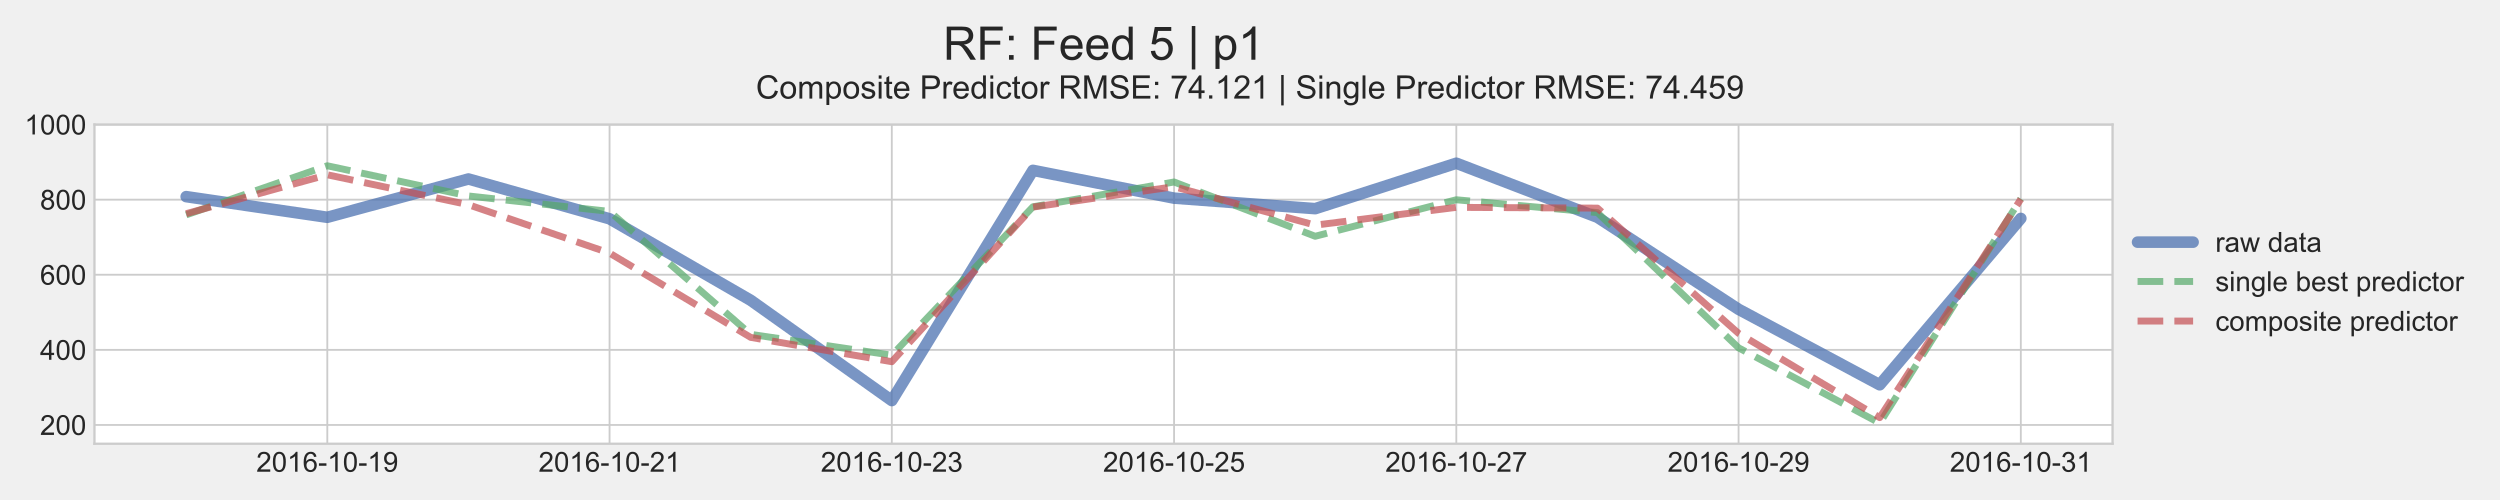
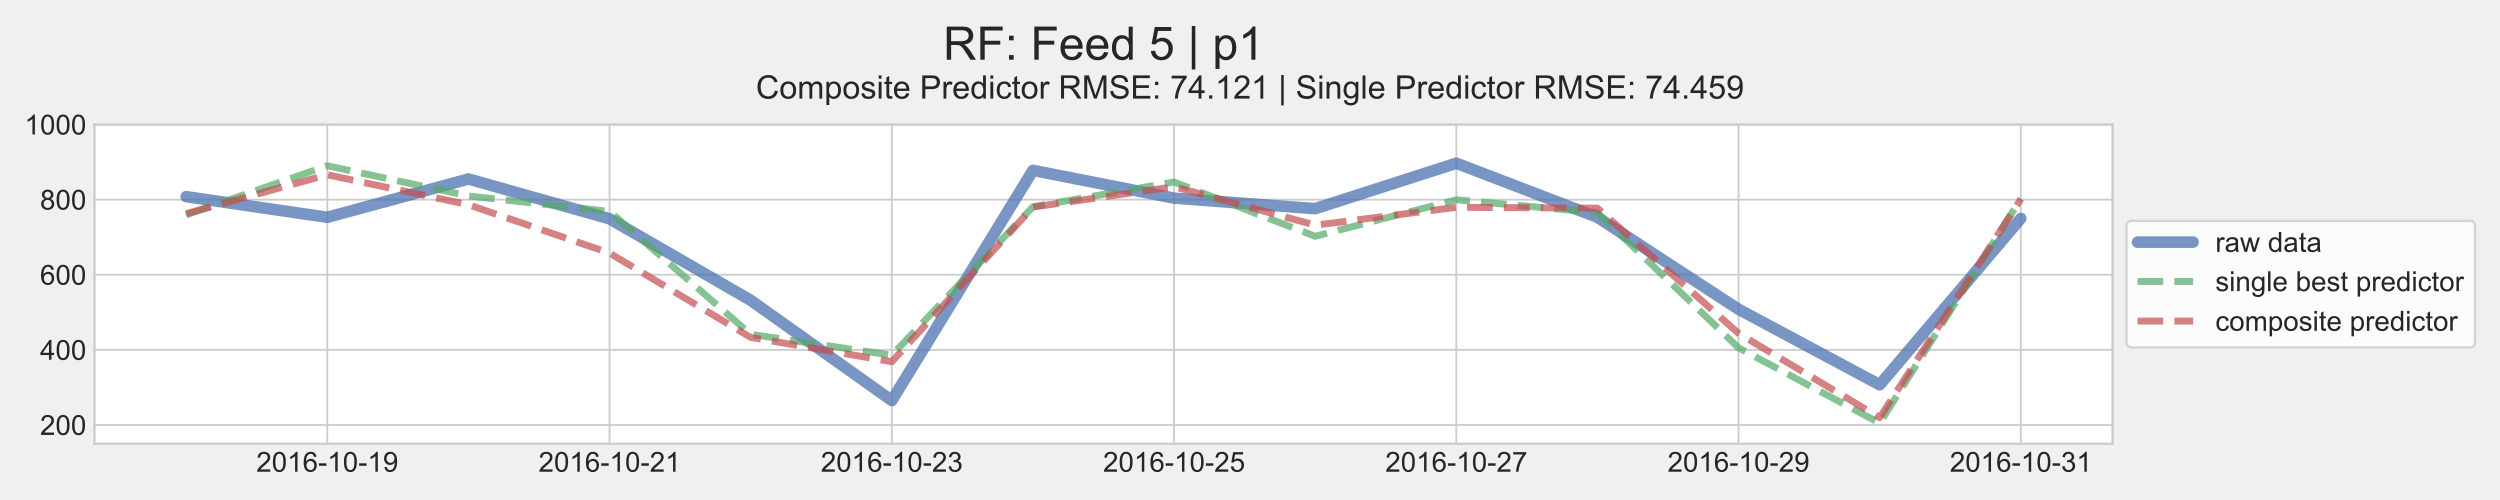
<svg xmlns="http://www.w3.org/2000/svg" xmlns:xlink="http://www.w3.org/1999/xlink" height="216pt" version="1.1" viewBox="0 0 1080 216" width="1080pt">
  <defs>
    <style type="text/css">
*{stroke-linecap:butt;stroke-linejoin:round;}
  </style>
  </defs>
  <g id="figure_1">
    <g id="patch_1">
      <path d="M 0 216  L 1080 216  L 1080 0  L 0 0  z " style="fill:none;" />
    </g>
    <g id="axes_1">
      <g id="patch_2">
        <path d="M 40.8 191.7  L 912.625 191.7  L 912.625 53.8  L 40.8 53.8  z " style="fill:#ffffff;" />
      </g>
      <g id="matplotlib.axis_1">
        <g id="xtick_1">
          <g id="line2d_1">
-             <path clip-path="url(#p51989cb2e1)" d="M 141.395 191.7  L 141.395 53.8  " style="fill:none;stroke:#cccccc;stroke-linecap:round;stroke-width:0.8;" />
+             <path clip-path="url(#pa5f8ae7b56)" d="M 141.395 191.7  L 141.395 53.8  " style="fill:none;stroke:#cccccc;stroke-linecap:round;stroke-width:0.8;" />
          </g>
          <g id="line2d_2" />
          <g id="text_1">
            <defs>
              <path d="M 50.344 8.453  L 50.344 0  L 3.031 0  Q 2.938 3.172 4.047 6.109  Q 5.859 10.938 9.828 15.625  Q 13.812 20.312 21.344 26.469  Q 33.016 36.031 37.109 41.625  Q 41.219 47.219 41.219 52.203  Q 41.219 57.422 37.469 61  Q 33.734 64.594 27.734 64.594  Q 21.391 64.594 17.578 60.781  Q 13.766 56.984 13.719 50.25  L 4.688 51.172  Q 5.609 61.281 11.656 66.578  Q 17.719 71.875 27.938 71.875  Q 38.234 71.875 44.234 66.156  Q 50.25 60.453 50.25 52  Q 50.25 47.703 48.484 43.547  Q 46.734 39.406 42.656 34.812  Q 38.578 30.219 29.109 22.219  Q 21.188 15.578 18.938 13.203  Q 16.703 10.844 15.234 8.453  z " id="ArialMT-32" />
              <path d="M 4.156 35.297  Q 4.156 48 6.766 55.734  Q 9.375 63.484 14.516 67.672  Q 19.672 71.875 27.484 71.875  Q 33.25 71.875 37.594 69.547  Q 41.938 67.234 44.766 62.859  Q 47.609 58.5 49.219 52.219  Q 50.828 45.953 50.828 35.297  Q 50.828 22.703 48.234 14.969  Q 45.656 7.234 40.5 3  Q 35.359 -1.219 27.484 -1.219  Q 17.141 -1.219 11.234 6.203  Q 4.156 15.141 4.156 35.297  z M 13.188 35.297  Q 13.188 17.672 17.312 11.828  Q 21.438 6 27.484 6  Q 33.547 6 37.672 11.859  Q 41.797 17.719 41.797 35.297  Q 41.797 52.984 37.672 58.781  Q 33.547 64.594 27.391 64.594  Q 21.344 64.594 17.719 59.469  Q 13.188 52.938 13.188 35.297  z " id="ArialMT-30" />
              <path d="M 37.25 0  L 28.469 0  L 28.469 56  Q 25.297 52.984 20.141 49.953  Q 14.984 46.922 10.891 45.406  L 10.891 53.906  Q 18.266 57.375 23.781 62.297  Q 29.297 67.234 31.594 71.875  L 37.25 71.875  z " id="ArialMT-31" />
              <path d="M 49.75 54.047  L 41.016 53.375  Q 39.844 58.547 37.703 60.891  Q 34.125 64.656 28.906 64.656  Q 24.703 64.656 21.531 62.312  Q 17.391 59.281 14.984 53.469  Q 12.594 47.656 12.5 36.922  Q 15.672 41.75 20.266 44.094  Q 24.859 46.438 29.891 46.438  Q 38.672 46.438 44.844 39.969  Q 51.031 33.5 51.031 23.25  Q 51.031 16.5 48.125 10.719  Q 45.219 4.938 40.141 1.859  Q 35.062 -1.219 28.609 -1.219  Q 17.625 -1.219 10.688 6.859  Q 3.766 14.938 3.766 33.5  Q 3.766 54.25 11.422 63.672  Q 18.109 71.875 29.438 71.875  Q 37.891 71.875 43.281 67.141  Q 48.688 62.406 49.75 54.047  z M 13.875 23.188  Q 13.875 18.656 15.797 14.5  Q 17.719 10.359 21.188 8.172  Q 24.656 6 28.469 6  Q 34.031 6 38.031 10.484  Q 42.047 14.984 42.047 22.703  Q 42.047 30.125 38.078 34.391  Q 34.125 38.672 28.125 38.672  Q 22.172 38.672 18.016 34.391  Q 13.875 30.125 13.875 23.188  z " id="ArialMT-36" />
              <path d="M 3.172 21.484  L 3.172 30.328  L 30.172 30.328  L 30.172 21.484  z " id="ArialMT-2d" />
              <path d="M 5.469 16.547  L 13.922 17.328  Q 14.984 11.375 18.016 8.688  Q 21.047 6 25.781 6  Q 29.828 6 32.875 7.859  Q 35.938 9.719 37.891 12.812  Q 39.844 15.922 41.156 21.188  Q 42.484 26.469 42.484 31.938  Q 42.484 32.516 42.438 33.688  Q 39.797 29.5 35.234 26.875  Q 30.672 24.266 25.344 24.266  Q 16.453 24.266 10.297 30.703  Q 4.156 37.156 4.156 47.703  Q 4.156 58.594 10.578 65.234  Q 17 71.875 26.656 71.875  Q 33.641 71.875 39.422 68.109  Q 45.219 64.359 48.219 57.391  Q 51.219 50.438 51.219 37.25  Q 51.219 23.531 48.234 15.406  Q 45.266 7.281 39.375 3.031  Q 33.5 -1.219 25.594 -1.219  Q 17.188 -1.219 11.859 3.438  Q 6.547 8.109 5.469 16.547  z M 41.453 48.141  Q 41.453 55.719 37.422 60.156  Q 33.406 64.594 27.734 64.594  Q 21.875 64.594 17.531 59.812  Q 13.188 55.031 13.188 47.406  Q 13.188 40.578 17.312 36.297  Q 21.438 32.031 27.484 32.031  Q 33.594 32.031 37.516 36.297  Q 41.453 40.578 41.453 48.141  z " id="ArialMT-39" />
            </defs>
            <g style="fill:#262626;" transform="translate(110.7071 203.7894)scale(0.12 -0.12)">
              <use xlink:href="#ArialMT-32" />
              <use x="55.615" xlink:href="#ArialMT-30" />
              <use x="111.23" xlink:href="#ArialMT-31" />
              <use x="166.846" xlink:href="#ArialMT-36" />
              <use x="222.461" xlink:href="#ArialMT-2d" />
              <use x="255.762" xlink:href="#ArialMT-31" />
              <use x="311.377" xlink:href="#ArialMT-30" />
              <use x="366.992" xlink:href="#ArialMT-2d" />
              <use x="400.293" xlink:href="#ArialMT-31" />
              <use x="455.908" xlink:href="#ArialMT-39" />
            </g>
          </g>
        </g>
        <g id="xtick_2">
          <g id="line2d_3">
-             <path clip-path="url(#p51989cb2e1)" d="M 263.329 191.7  L 263.329 53.8  " style="fill:none;stroke:#cccccc;stroke-linecap:round;stroke-width:0.8;" />
+             <path clip-path="url(#pa5f8ae7b56)" d="M 263.329 191.7  L 263.329 53.8  " style="fill:none;stroke:#cccccc;stroke-linecap:round;stroke-width:0.8;" />
          </g>
          <g id="line2d_4" />
          <g id="text_2">
            <g style="fill:#262626;" transform="translate(232.6406 203.7894)scale(0.12 -0.12)">
              <use xlink:href="#ArialMT-32" />
              <use x="55.615" xlink:href="#ArialMT-30" />
              <use x="111.23" xlink:href="#ArialMT-31" />
              <use x="166.846" xlink:href="#ArialMT-36" />
              <use x="222.461" xlink:href="#ArialMT-2d" />
              <use x="255.762" xlink:href="#ArialMT-31" />
              <use x="311.377" xlink:href="#ArialMT-30" />
              <use x="366.992" xlink:href="#ArialMT-2d" />
              <use x="400.293" xlink:href="#ArialMT-32" />
              <use x="455.908" xlink:href="#ArialMT-31" />
            </g>
          </g>
        </g>
        <g id="xtick_3">
          <g id="line2d_5">
-             <path clip-path="url(#p51989cb2e1)" d="M 385.262 191.7  L 385.262 53.8  " style="fill:none;stroke:#cccccc;stroke-linecap:round;stroke-width:0.8;" />
+             <path clip-path="url(#pa5f8ae7b56)" d="M 385.262 191.7  L 385.262 53.8  " style="fill:none;stroke:#cccccc;stroke-linecap:round;stroke-width:0.8;" />
          </g>
          <g id="line2d_6" />
          <g id="text_3">
            <defs>
              <path d="M 4.203 18.891  L 12.984 20.062  Q 14.5 12.594 18.141 9.297  Q 21.781 6 27 6  Q 33.203 6 37.469 10.297  Q 41.75 14.594 41.75 20.953  Q 41.75 27 37.797 30.922  Q 33.844 34.859 27.734 34.859  Q 25.25 34.859 21.531 33.891  L 22.516 41.609  Q 23.391 41.5 23.922 41.5  Q 29.547 41.5 34.031 44.422  Q 38.531 47.359 38.531 53.469  Q 38.531 58.297 35.25 61.469  Q 31.984 64.656 26.812 64.656  Q 21.688 64.656 18.266 61.422  Q 14.844 58.203 13.875 51.766  L 5.078 53.328  Q 6.688 62.156 12.391 67.016  Q 18.109 71.875 26.609 71.875  Q 32.469 71.875 37.391 69.359  Q 42.328 66.844 44.938 62.5  Q 47.562 58.156 47.562 53.266  Q 47.562 48.641 45.062 44.828  Q 42.578 41.016 37.703 38.766  Q 44.047 37.312 47.562 32.688  Q 51.078 28.078 51.078 21.141  Q 51.078 11.766 44.234 5.25  Q 37.406 -1.266 26.953 -1.266  Q 17.531 -1.266 11.297 4.344  Q 5.078 9.969 4.203 18.891  z " id="ArialMT-33" />
            </defs>
            <g style="fill:#262626;" transform="translate(354.5742 203.7894)scale(0.12 -0.12)">
              <use xlink:href="#ArialMT-32" />
              <use x="55.615" xlink:href="#ArialMT-30" />
              <use x="111.23" xlink:href="#ArialMT-31" />
              <use x="166.846" xlink:href="#ArialMT-36" />
              <use x="222.461" xlink:href="#ArialMT-2d" />
              <use x="255.762" xlink:href="#ArialMT-31" />
              <use x="311.377" xlink:href="#ArialMT-30" />
              <use x="366.992" xlink:href="#ArialMT-2d" />
              <use x="400.293" xlink:href="#ArialMT-32" />
              <use x="455.908" xlink:href="#ArialMT-33" />
            </g>
          </g>
        </g>
        <g id="xtick_4">
          <g id="line2d_7">
-             <path clip-path="url(#p51989cb2e1)" d="M 507.196 191.7  L 507.196 53.8  " style="fill:none;stroke:#cccccc;stroke-linecap:round;stroke-width:0.8;" />
+             <path clip-path="url(#pa5f8ae7b56)" d="M 507.196 191.7  L 507.196 53.8  " style="fill:none;stroke:#cccccc;stroke-linecap:round;stroke-width:0.8;" />
          </g>
          <g id="line2d_8" />
          <g id="text_4">
            <defs>
              <path d="M 4.156 18.75  L 13.375 19.531  Q 14.406 12.797 18.141 9.391  Q 21.875 6 27.156 6  Q 33.5 6 37.891 10.781  Q 42.281 15.578 42.281 23.484  Q 42.281 31 38.062 35.344  Q 33.844 39.703 27 39.703  Q 22.75 39.703 19.328 37.766  Q 15.922 35.844 13.969 32.766  L 5.719 33.844  L 12.641 70.609  L 48.25 70.609  L 48.25 62.203  L 19.672 62.203  L 15.828 42.969  Q 22.266 47.469 29.344 47.469  Q 38.719 47.469 45.156 40.969  Q 51.609 34.469 51.609 24.266  Q 51.609 14.547 45.953 7.469  Q 39.062 -1.219 27.156 -1.219  Q 17.391 -1.219 11.203 4.25  Q 5.031 9.719 4.156 18.75  z " id="ArialMT-35" />
            </defs>
            <g style="fill:#262626;" transform="translate(476.5078 203.7894)scale(0.12 -0.12)">
              <use xlink:href="#ArialMT-32" />
              <use x="55.615" xlink:href="#ArialMT-30" />
              <use x="111.23" xlink:href="#ArialMT-31" />
              <use x="166.846" xlink:href="#ArialMT-36" />
              <use x="222.461" xlink:href="#ArialMT-2d" />
              <use x="255.762" xlink:href="#ArialMT-31" />
              <use x="311.377" xlink:href="#ArialMT-30" />
              <use x="366.992" xlink:href="#ArialMT-2d" />
              <use x="400.293" xlink:href="#ArialMT-32" />
              <use x="455.908" xlink:href="#ArialMT-35" />
            </g>
          </g>
        </g>
        <g id="xtick_5">
          <g id="line2d_9">
-             <path clip-path="url(#p51989cb2e1)" d="M 629.129 191.7  L 629.129 53.8  " style="fill:none;stroke:#cccccc;stroke-linecap:round;stroke-width:0.8;" />
+             <path clip-path="url(#pa5f8ae7b56)" d="M 629.129 191.7  L 629.129 53.8  " style="fill:none;stroke:#cccccc;stroke-linecap:round;stroke-width:0.8;" />
          </g>
          <g id="line2d_10" />
          <g id="text_5">
            <defs>
              <path d="M 4.734 62.203  L 4.734 70.656  L 51.078 70.656  L 51.078 63.812  Q 44.234 56.547 37.516 44.484  Q 30.812 32.422 27.156 19.672  Q 24.516 10.688 23.781 0  L 14.75 0  Q 14.891 8.453 18.062 20.406  Q 21.234 32.375 27.172 43.484  Q 33.109 54.594 39.797 62.203  z " id="ArialMT-37" />
            </defs>
            <g style="fill:#262626;" transform="translate(598.4413 203.7894)scale(0.12 -0.12)">
              <use xlink:href="#ArialMT-32" />
              <use x="55.615" xlink:href="#ArialMT-30" />
              <use x="111.23" xlink:href="#ArialMT-31" />
              <use x="166.846" xlink:href="#ArialMT-36" />
              <use x="222.461" xlink:href="#ArialMT-2d" />
              <use x="255.762" xlink:href="#ArialMT-31" />
              <use x="311.377" xlink:href="#ArialMT-30" />
              <use x="366.992" xlink:href="#ArialMT-2d" />
              <use x="400.293" xlink:href="#ArialMT-32" />
              <use x="455.908" xlink:href="#ArialMT-37" />
            </g>
          </g>
        </g>
        <g id="xtick_6">
          <g id="line2d_11">
-             <path clip-path="url(#p51989cb2e1)" d="M 751.063 191.7  L 751.063 53.8  " style="fill:none;stroke:#cccccc;stroke-linecap:round;stroke-width:0.8;" />
+             <path clip-path="url(#pa5f8ae7b56)" d="M 751.063 191.7  L 751.063 53.8  " style="fill:none;stroke:#cccccc;stroke-linecap:round;stroke-width:0.8;" />
          </g>
          <g id="line2d_12" />
          <g id="text_6">
            <g style="fill:#262626;" transform="translate(720.3749 203.7894)scale(0.12 -0.12)">
              <use xlink:href="#ArialMT-32" />
              <use x="55.615" xlink:href="#ArialMT-30" />
              <use x="111.23" xlink:href="#ArialMT-31" />
              <use x="166.846" xlink:href="#ArialMT-36" />
              <use x="222.461" xlink:href="#ArialMT-2d" />
              <use x="255.762" xlink:href="#ArialMT-31" />
              <use x="311.377" xlink:href="#ArialMT-30" />
              <use x="366.992" xlink:href="#ArialMT-2d" />
              <use x="400.293" xlink:href="#ArialMT-32" />
              <use x="455.908" xlink:href="#ArialMT-39" />
            </g>
          </g>
        </g>
        <g id="xtick_7">
          <g id="line2d_13">
-             <path clip-path="url(#p51989cb2e1)" d="M 872.997 191.7  L 872.997 53.8  " style="fill:none;stroke:#cccccc;stroke-linecap:round;stroke-width:0.8;" />
+             <path clip-path="url(#pa5f8ae7b56)" d="M 872.997 191.7  L 872.997 53.8  " style="fill:none;stroke:#cccccc;stroke-linecap:round;stroke-width:0.8;" />
          </g>
          <g id="line2d_14" />
          <g id="text_7">
            <g style="fill:#262626;" transform="translate(842.3085 203.7894)scale(0.12 -0.12)">
              <use xlink:href="#ArialMT-32" />
              <use x="55.615" xlink:href="#ArialMT-30" />
              <use x="111.23" xlink:href="#ArialMT-31" />
              <use x="166.846" xlink:href="#ArialMT-36" />
              <use x="222.461" xlink:href="#ArialMT-2d" />
              <use x="255.762" xlink:href="#ArialMT-31" />
              <use x="311.377" xlink:href="#ArialMT-30" />
              <use x="366.992" xlink:href="#ArialMT-2d" />
              <use x="400.293" xlink:href="#ArialMT-33" />
              <use x="455.908" xlink:href="#ArialMT-31" />
            </g>
          </g>
        </g>
      </g>
      <g id="matplotlib.axis_2">
        <g id="ytick_1">
          <g id="line2d_15">
-             <path clip-path="url(#p51989cb2e1)" d="M 40.8 183.588  L 912.625 183.588  " style="fill:none;stroke:#cccccc;stroke-linecap:round;stroke-width:0.8;" />
+             <path clip-path="url(#pa5f8ae7b56)" d="M 40.8 183.588  L 912.625 183.588  " style="fill:none;stroke:#cccccc;stroke-linecap:round;stroke-width:0.8;" />
          </g>
          <g id="line2d_16" />
          <g id="text_8">
            <g style="fill:#262626;" transform="translate(17.28063 187.8829)scale(0.12 -0.12)">
              <use xlink:href="#ArialMT-32" />
              <use x="55.615" xlink:href="#ArialMT-30" />
              <use x="111.23" xlink:href="#ArialMT-30" />
            </g>
          </g>
        </g>
        <g id="ytick_2">
          <g id="line2d_17">
-             <path clip-path="url(#p51989cb2e1)" d="M 40.8 151.141  L 912.625 151.141  " style="fill:none;stroke:#cccccc;stroke-linecap:round;stroke-width:0.8;" />
+             <path clip-path="url(#pa5f8ae7b56)" d="M 40.8 151.141  L 912.625 151.141  " style="fill:none;stroke:#cccccc;stroke-linecap:round;stroke-width:0.8;" />
          </g>
          <g id="line2d_18" />
          <g id="text_9">
            <defs>
              <path d="M 32.328 0  L 32.328 17.141  L 1.266 17.141  L 1.266 25.203  L 33.938 71.578  L 41.109 71.578  L 41.109 25.203  L 50.781 25.203  L 50.781 17.141  L 41.109 17.141  L 41.109 0  z M 32.328 25.203  L 32.328 57.469  L 9.906 25.203  z " id="ArialMT-34" />
            </defs>
            <g style="fill:#262626;" transform="translate(17.28063 155.4359)scale(0.12 -0.12)">
              <use xlink:href="#ArialMT-34" />
              <use x="55.615" xlink:href="#ArialMT-30" />
              <use x="111.23" xlink:href="#ArialMT-30" />
            </g>
          </g>
        </g>
        <g id="ytick_3">
          <g id="line2d_19">
-             <path clip-path="url(#p51989cb2e1)" d="M 40.8 118.694  L 912.625 118.694  " style="fill:none;stroke:#cccccc;stroke-linecap:round;stroke-width:0.8;" />
+             <path clip-path="url(#pa5f8ae7b56)" d="M 40.8 118.694  L 912.625 118.694  " style="fill:none;stroke:#cccccc;stroke-linecap:round;stroke-width:0.8;" />
          </g>
          <g id="line2d_20" />
          <g id="text_10">
            <g style="fill:#262626;" transform="translate(17.28063 122.9888)scale(0.12 -0.12)">
              <use xlink:href="#ArialMT-36" />
              <use x="55.615" xlink:href="#ArialMT-30" />
              <use x="111.23" xlink:href="#ArialMT-30" />
            </g>
          </g>
        </g>
        <g id="ytick_4">
          <g id="line2d_21">
-             <path clip-path="url(#p51989cb2e1)" d="M 40.8 86.247  L 912.625 86.247  " style="fill:none;stroke:#cccccc;stroke-linecap:round;stroke-width:0.8;" />
+             <path clip-path="url(#pa5f8ae7b56)" d="M 40.8 86.247  L 912.625 86.247  " style="fill:none;stroke:#cccccc;stroke-linecap:round;stroke-width:0.8;" />
          </g>
          <g id="line2d_22" />
          <g id="text_11">
            <defs>
              <path d="M 17.672 38.812  Q 12.203 40.828 9.562 44.531  Q 6.938 48.25 6.938 53.422  Q 6.938 61.234 12.547 66.547  Q 18.172 71.875 27.484 71.875  Q 36.859 71.875 42.578 66.422  Q 48.297 60.984 48.297 53.172  Q 48.297 48.188 45.672 44.5  Q 43.062 40.828 37.75 38.812  Q 44.344 36.672 47.781 31.875  Q 51.219 27.094 51.219 20.453  Q 51.219 11.281 44.719 5.031  Q 38.234 -1.219 27.641 -1.219  Q 17.047 -1.219 10.547 5.047  Q 4.047 11.328 4.047 20.703  Q 4.047 27.688 7.594 32.391  Q 11.141 37.109 17.672 38.812  z M 15.922 53.719  Q 15.922 48.641 19.188 45.406  Q 22.469 42.188 27.688 42.188  Q 32.766 42.188 36.016 45.375  Q 39.266 48.578 39.266 53.219  Q 39.266 58.062 35.906 61.359  Q 32.562 64.656 27.594 64.656  Q 22.562 64.656 19.234 61.422  Q 15.922 58.203 15.922 53.719  z M 13.094 20.656  Q 13.094 16.891 14.875 13.375  Q 16.656 9.859 20.172 7.922  Q 23.688 6 27.734 6  Q 34.031 6 38.125 10.047  Q 42.234 14.109 42.234 20.359  Q 42.234 26.703 38.016 30.859  Q 33.797 35.016 27.438 35.016  Q 21.234 35.016 17.156 30.906  Q 13.094 26.812 13.094 20.656  z " id="ArialMT-38" />
            </defs>
            <g style="fill:#262626;" transform="translate(17.28063 90.54175)scale(0.12 -0.12)">
              <use xlink:href="#ArialMT-38" />
              <use x="55.615" xlink:href="#ArialMT-30" />
              <use x="111.23" xlink:href="#ArialMT-30" />
            </g>
          </g>
        </g>
        <g id="ytick_5">
          <g id="line2d_23">
-             <path clip-path="url(#p51989cb2e1)" d="M 40.8 53.8  L 912.625 53.8  " style="fill:none;stroke:#cccccc;stroke-linecap:round;stroke-width:0.8;" />
+             <path clip-path="url(#pa5f8ae7b56)" d="M 40.8 53.8  L 912.625 53.8  " style="fill:none;stroke:#cccccc;stroke-linecap:round;stroke-width:0.8;" />
          </g>
          <g id="line2d_24" />
          <g id="text_12">
            <g style="fill:#262626;" transform="translate(10.6075 58.09469)scale(0.12 -0.12)">
              <use xlink:href="#ArialMT-31" />
              <use x="55.615" xlink:href="#ArialMT-30" />
              <use x="111.23" xlink:href="#ArialMT-30" />
              <use x="166.846" xlink:href="#ArialMT-30" />
            </g>
          </g>
        </g>
      </g>
      <g id="line2d_25">
-         <path clip-path="url(#p51989cb2e1)" d="M 80.428 84.949  L 141.395 93.872  L 202.362 77.324  L 263.329 94.521  L 324.296 129.726  L 385.262 173.043  L 446.229 73.593  L 507.196 85.598  L 568.163 90.141  L 629.129 70.51  L 690.096 93.872  L 751.063 133.62  L 812.03 166.229  L 872.997 94.359  " style="fill:none;stroke:#4c72b0;stroke-linecap:round;stroke-opacity:0.75;stroke-width:5;" />
+         <path clip-path="url(#pa5f8ae7b56)" d="M 80.428 84.949  L 141.395 93.872  L 202.362 77.324  L 263.329 94.521  L 324.296 129.726  L 385.262 173.043  L 446.229 73.593  L 507.196 85.598  L 568.163 90.141  L 629.129 70.51  L 690.096 93.872  L 751.063 133.62  L 812.03 166.229  L 872.997 94.359  " style="fill:none;stroke:#4c72b0;stroke-linecap:round;stroke-opacity:0.75;stroke-width:5;" />
      </g>
      <g id="line2d_26">
-         <path clip-path="url(#p51989cb2e1)" d="M 80.428 92.824  L 141.395 71.613  L 202.362 84.656  L 263.329 91.338  L 324.296 144.426  L 385.262 153.448  L 446.229 89.334  L 507.196 78.614  L 568.163 102.071  L 629.129 86.297  L 690.096 91.852  L 751.063 150.262  L 812.03 182.799  L 872.997 85.859  " style="fill:none;stroke:#55a868;stroke-dasharray:11.1,4.8;stroke-dashoffset:0;stroke-opacity:0.7;stroke-width:3;" />
+         <path clip-path="url(#pa5f8ae7b56)" d="M 80.428 92.824  L 141.395 71.613  L 202.362 84.656  L 263.329 91.338  L 324.296 144.426  L 385.262 153.448  L 446.229 89.334  L 507.196 78.614  L 568.163 102.071  L 629.129 86.297  L 690.096 91.852  L 751.063 150.262  L 812.03 182.799  L 872.997 85.859  " style="fill:none;stroke:#55a868;stroke-dasharray:11.1,4.8;stroke-dashoffset:0;stroke-opacity:0.7;stroke-width:3;" />
      </g>
      <g id="line2d_27">
-         <path clip-path="url(#p51989cb2e1)" d="M 80.428 92.307  L 141.395 75.502  L 202.362 88.433  L 263.329 109.331  L 324.296 145.75  L 385.262 156.259  L 446.229 89.466  L 507.196 80.648  L 568.163 97.27  L 629.129 89.575  L 690.096 89.913  L 751.063 144.016  L 812.03 180.412  L 872.997 86.02  " style="fill:none;stroke:#c44e52;stroke-dasharray:11.1,4.8;stroke-dashoffset:0;stroke-opacity:0.7;stroke-width:3;" />
+         <path clip-path="url(#pa5f8ae7b56)" d="M 80.428 92.307  L 141.395 75.502  L 202.362 88.433  L 263.329 109.331  L 324.296 145.75  L 385.262 156.259  L 446.229 89.466  L 507.196 80.648  L 568.163 97.27  L 629.129 89.575  L 690.096 89.913  L 751.063 144.016  L 812.03 180.412  L 872.997 86.02  " style="fill:none;stroke:#c44e52;stroke-dasharray:11.1,4.8;stroke-dashoffset:0;stroke-opacity:0.7;stroke-width:3;" />
      </g>
      <g id="patch_3">
        <path d="M 40.8 191.7  L 40.8 53.8  " style="fill:none;stroke:#cccccc;stroke-linecap:square;stroke-linejoin:miter;" />
      </g>
      <g id="patch_4">
        <path d="M 912.625 191.7  L 912.625 53.8  " style="fill:none;stroke:#cccccc;stroke-linecap:square;stroke-linejoin:miter;" />
      </g>
      <g id="patch_5">
        <path d="M 40.8 191.7  L 912.625 191.7  " style="fill:none;stroke:#cccccc;stroke-linecap:square;stroke-linejoin:miter;" />
      </g>
      <g id="patch_6">
        <path d="M 40.8 53.8  L 912.625 53.8  " style="fill:none;stroke:#cccccc;stroke-linecap:square;stroke-linejoin:miter;" />
      </g>
      <g id="text_13">
        <defs>
          <path d="M 7.859 0  L 7.859 71.578  L 39.594 71.578  Q 49.172 71.578 54.141 69.641  Q 59.125 67.719 62.109 62.828  Q 65.094 57.953 65.094 52.047  Q 65.094 44.438 60.156 39.203  Q 55.219 33.984 44.922 32.562  Q 48.688 30.766 50.641 29  Q 54.781 25.203 58.5 19.484  L 70.953 0  L 59.031 0  L 49.562 14.891  Q 45.406 21.344 42.719 24.75  Q 40.047 28.172 37.922 29.531  Q 35.797 30.906 33.594 31.453  Q 31.984 31.781 28.328 31.781  L 17.328 31.781  L 17.328 0  z M 17.328 39.984  L 37.703 39.984  Q 44.188 39.984 47.844 41.328  Q 51.516 42.672 53.422 45.625  Q 55.328 48.578 55.328 52.047  Q 55.328 57.125 51.641 60.391  Q 47.953 63.672 39.984 63.672  L 17.328 63.672  z " id="ArialMT-52" />
          <path d="M 8.203 0  L 8.203 71.578  L 56.5 71.578  L 56.5 63.141  L 17.672 63.141  L 17.672 40.969  L 51.266 40.969  L 51.266 32.516  L 17.672 32.516  L 17.672 0  z " id="ArialMT-46" />
          <path d="M 9.031 41.844  L 9.031 51.859  L 19.047 51.859  L 19.047 41.844  z M 9.031 0  L 9.031 10.016  L 19.047 10.016  L 19.047 0  z " id="ArialMT-3a" />
          <path id="ArialMT-20" />
          <path d="M 42.094 16.703  L 51.172 15.578  Q 49.031 7.625 43.219 3.219  Q 37.406 -1.172 28.375 -1.172  Q 17 -1.172 10.328 5.828  Q 3.656 12.844 3.656 25.484  Q 3.656 38.578 10.391 45.797  Q 17.141 53.031 27.875 53.031  Q 38.281 53.031 44.875 45.953  Q 51.469 38.875 51.469 26.031  Q 51.469 25.25 51.422 23.688  L 12.75 23.688  Q 13.234 15.141 17.578 10.594  Q 21.922 6.062 28.422 6.062  Q 33.25 6.062 36.672 8.594  Q 40.094 11.141 42.094 16.703  z M 13.234 30.906  L 42.188 30.906  Q 41.609 37.453 38.875 40.719  Q 34.672 45.797 27.984 45.797  Q 21.922 45.797 17.797 41.75  Q 13.672 37.703 13.234 30.906  z " id="ArialMT-65" />
          <path d="M 40.234 0  L 40.234 6.547  Q 35.297 -1.172 25.734 -1.172  Q 19.531 -1.172 14.328 2.25  Q 9.125 5.672 6.266 11.797  Q 3.422 17.922 3.422 25.875  Q 3.422 33.641 6 39.969  Q 8.594 46.297 13.766 49.656  Q 18.953 53.031 25.344 53.031  Q 30.031 53.031 33.688 51.047  Q 37.359 49.078 39.656 45.906  L 39.656 71.578  L 48.391 71.578  L 48.391 0  z M 12.453 25.875  Q 12.453 15.922 16.641 10.984  Q 20.844 6.062 26.562 6.062  Q 32.328 6.062 36.344 10.766  Q 40.375 15.484 40.375 25.141  Q 40.375 35.797 36.266 40.766  Q 32.172 45.75 26.172 45.75  Q 20.312 45.75 16.375 40.969  Q 12.453 36.188 12.453 25.875  z " id="ArialMT-64" />
          <path d="M 9.188 -21.047  L 9.188 72.797  L 16.844 72.797  L 16.844 -21.047  z " id="ArialMT-7c" />
          <path d="M 6.594 -19.875  L 6.594 51.859  L 14.594 51.859  L 14.594 45.125  Q 17.438 49.078 21 51.047  Q 24.562 53.031 29.641 53.031  Q 36.281 53.031 41.359 49.609  Q 46.438 46.188 49.016 39.953  Q 51.609 33.734 51.609 26.312  Q 51.609 18.359 48.75 11.984  Q 45.906 5.609 40.453 2.219  Q 35.016 -1.172 29 -1.172  Q 24.609 -1.172 21.109 0.688  Q 17.625 2.547 15.375 5.375  L 15.375 -19.875  z M 14.547 25.641  Q 14.547 15.625 18.594 10.844  Q 22.656 6.062 28.422 6.062  Q 34.281 6.062 38.453 11.016  Q 42.625 15.969 42.625 26.375  Q 42.625 36.281 38.547 41.203  Q 34.469 46.141 28.812 46.141  Q 23.188 46.141 18.859 40.891  Q 14.547 35.641 14.547 25.641  z " id="ArialMT-70" />
        </defs>
        <g style="fill:#262626;" transform="translate(407.4203 25.8)scale(0.2 -0.2)">
          <use xlink:href="#ArialMT-52" />
          <use x="72.217" xlink:href="#ArialMT-46" />
          <use x="133.301" xlink:href="#ArialMT-3a" />
          <use x="161.084" xlink:href="#ArialMT-20" />
          <use x="188.867" xlink:href="#ArialMT-46" />
          <use x="249.951" xlink:href="#ArialMT-65" />
          <use x="305.566" xlink:href="#ArialMT-65" />
          <use x="361.182" xlink:href="#ArialMT-64" />
          <use x="416.797" xlink:href="#ArialMT-20" />
          <use x="444.58" xlink:href="#ArialMT-35" />
          <use x="500.195" xlink:href="#ArialMT-20" />
          <use x="527.979" xlink:href="#ArialMT-7c" />
          <use x="553.955" xlink:href="#ArialMT-20" />
          <use x="581.738" xlink:href="#ArialMT-70" />
          <use x="637.354" xlink:href="#ArialMT-31" />
        </g>
      </g>
      <g id="legend_1">
+         <g id="patch_7">
+           <path d="M 921.025 150.082  L 1066.808 150.082  Q 1069.208 150.082 1069.208 147.682  L 1069.208 97.818  Q 1069.208 95.418 1066.808 95.418  L 921.025 95.418  Q 918.625 95.418 918.625 97.818  L 918.625 147.682  Q 918.625 150.082 921.025 150.082  z " style="fill:#ffffff;opacity:0.8;stroke:#cccccc;stroke-linejoin:miter;" />
+         </g>
        <g id="line2d_28">
          <path d="M 923.425 104.608  L 947.425 104.608  " style="fill:none;stroke:#4c72b0;stroke-linecap:round;stroke-opacity:0.75;stroke-width:5;" />
        </g>
        <g id="line2d_29" />
        <g id="text_14">
          <defs>
            <path d="M 6.5 0  L 6.5 51.859  L 14.406 51.859  L 14.406 44  Q 17.438 49.516 20 51.266  Q 22.562 53.031 25.641 53.031  Q 30.078 53.031 34.672 50.203  L 31.641 42.047  Q 28.422 43.953 25.203 43.953  Q 22.312 43.953 20.016 42.219  Q 17.719 40.484 16.75 37.406  Q 15.281 32.719 15.281 27.156  L 15.281 0  z " id="ArialMT-72" />
            <path d="M 40.438 6.391  Q 35.547 2.25 31.031 0.531  Q 26.516 -1.172 21.344 -1.172  Q 12.797 -1.172 8.203 3  Q 3.609 7.172 3.609 13.672  Q 3.609 17.484 5.344 20.625  Q 7.078 23.781 9.891 25.688  Q 12.703 27.594 16.219 28.562  Q 18.797 29.25 24.031 29.891  Q 34.672 31.156 39.703 32.906  Q 39.75 34.719 39.75 35.203  Q 39.75 40.578 37.25 42.781  Q 33.891 45.75 27.25 45.75  Q 21.047 45.75 18.094 43.578  Q 15.141 41.406 13.719 35.891  L 5.125 37.062  Q 6.297 42.578 8.984 45.969  Q 11.672 49.359 16.75 51.188  Q 21.828 53.031 28.516 53.031  Q 35.156 53.031 39.297 51.469  Q 43.453 49.906 45.406 47.531  Q 47.359 45.172 48.141 41.547  Q 48.578 39.312 48.578 33.453  L 48.578 21.734  Q 48.578 9.469 49.141 6.219  Q 49.703 2.984 51.375 0  L 42.188 0  Q 40.828 2.734 40.438 6.391  z M 39.703 26.031  Q 34.906 24.078 25.344 22.703  Q 19.922 21.922 17.672 20.938  Q 15.438 19.969 14.203 18.094  Q 12.984 16.219 12.984 13.922  Q 12.984 10.406 15.641 8.062  Q 18.312 5.719 23.438 5.719  Q 28.516 5.719 32.469 7.938  Q 36.422 10.156 38.281 14.016  Q 39.703 17 39.703 22.797  z " id="ArialMT-61" />
            <path d="M 16.156 0  L 0.297 51.859  L 9.375 51.859  L 17.625 21.922  L 20.703 10.797  Q 20.906 11.625 23.391 21.484  L 31.641 51.859  L 40.672 51.859  L 48.438 21.781  L 51.031 11.859  L 54 21.875  L 62.891 51.859  L 71.438 51.859  L 55.219 0  L 46.094 0  L 37.844 31.062  L 35.844 39.891  L 25.344 0  z " id="ArialMT-77" />
            <path d="M 25.781 7.859  L 27.047 0.094  Q 23.344 -0.688 20.406 -0.688  Q 15.625 -0.688 12.984 0.828  Q 10.359 2.344 9.281 4.812  Q 8.203 7.281 8.203 15.188  L 8.203 45.016  L 1.766 45.016  L 1.766 51.859  L 8.203 51.859  L 8.203 64.703  L 16.938 69.969  L 16.938 51.859  L 25.781 51.859  L 25.781 45.016  L 16.938 45.016  L 16.938 14.703  Q 16.938 10.938 17.406 9.859  Q 17.875 8.797 18.922 8.156  Q 19.969 7.516 21.922 7.516  Q 23.391 7.516 25.781 7.859  z " id="ArialMT-74" />
          </defs>
          <g style="fill:#262626;" transform="translate(957.025 108.8075)scale(0.12 -0.12)">
            <use xlink:href="#ArialMT-72" />
            <use x="33.301" xlink:href="#ArialMT-61" />
            <use x="88.916" xlink:href="#ArialMT-77" />
            <use x="161.133" xlink:href="#ArialMT-20" />
            <use x="188.916" xlink:href="#ArialMT-64" />
            <use x="244.531" xlink:href="#ArialMT-61" />
            <use x="300.146" xlink:href="#ArialMT-74" />
            <use x="327.93" xlink:href="#ArialMT-61" />
          </g>
        </g>
        <g id="line2d_30">
          <path d="M 923.425 121.582  L 947.425 121.582  " style="fill:none;stroke:#55a868;stroke-dasharray:11.1,4.8;stroke-dashoffset:0;stroke-opacity:0.7;stroke-width:3;" />
        </g>
        <g id="line2d_31" />
        <g id="text_15">
          <defs>
            <path d="M 3.078 15.484  L 11.766 16.844  Q 12.5 11.625 15.844 8.844  Q 19.188 6.062 25.203 6.062  Q 31.25 6.062 34.172 8.516  Q 37.109 10.984 37.109 14.312  Q 37.109 17.281 34.516 19  Q 32.719 20.172 25.531 21.969  Q 15.875 24.422 12.141 26.203  Q 8.406 27.984 6.469 31.125  Q 4.547 34.281 4.547 38.094  Q 4.547 41.547 6.125 44.5  Q 7.719 47.469 10.453 49.422  Q 12.5 50.922 16.031 51.969  Q 19.578 53.031 23.641 53.031  Q 29.734 53.031 34.344 51.266  Q 38.969 49.516 41.156 46.5  Q 43.359 43.5 44.188 38.484  L 35.594 37.312  Q 35.016 41.312 32.203 43.547  Q 29.391 45.797 24.266 45.797  Q 18.219 45.797 15.625 43.797  Q 13.031 41.797 13.031 39.109  Q 13.031 37.406 14.109 36.031  Q 15.188 34.625 17.484 33.688  Q 18.797 33.203 25.25 31.453  Q 34.578 28.953 38.25 27.359  Q 41.938 25.781 44.031 22.75  Q 46.141 19.734 46.141 15.234  Q 46.141 10.844 43.578 6.953  Q 41.016 3.078 36.172 0.953  Q 31.344 -1.172 25.25 -1.172  Q 15.141 -1.172 9.844 3.031  Q 4.547 7.234 3.078 15.484  z " id="ArialMT-73" />
            <path d="M 6.641 61.469  L 6.641 71.578  L 15.438 71.578  L 15.438 61.469  z M 6.641 0  L 6.641 51.859  L 15.438 51.859  L 15.438 0  z " id="ArialMT-69" />
            <path d="M 6.594 0  L 6.594 51.859  L 14.5 51.859  L 14.5 44.484  Q 20.219 53.031 31 53.031  Q 35.688 53.031 39.625 51.344  Q 43.562 49.656 45.516 46.922  Q 47.469 44.188 48.25 40.438  Q 48.734 37.984 48.734 31.891  L 48.734 0  L 39.938 0  L 39.938 31.547  Q 39.938 36.922 38.906 39.578  Q 37.891 42.234 35.281 43.812  Q 32.672 45.406 29.156 45.406  Q 23.531 45.406 19.453 41.844  Q 15.375 38.281 15.375 28.328  L 15.375 0  z " id="ArialMT-6e" />
            <path d="M 4.984 -4.297  L 13.531 -5.562  Q 14.062 -9.516 16.5 -11.328  Q 19.781 -13.766 25.438 -13.766  Q 31.547 -13.766 34.859 -11.328  Q 38.188 -8.891 39.359 -4.5  Q 40.047 -1.812 39.984 6.781  Q 34.234 0 25.641 0  Q 14.938 0 9.078 7.719  Q 3.219 15.438 3.219 26.219  Q 3.219 33.641 5.906 39.906  Q 8.594 46.188 13.688 49.609  Q 18.797 53.031 25.688 53.031  Q 34.859 53.031 40.828 45.609  L 40.828 51.859  L 48.922 51.859  L 48.922 7.031  Q 48.922 -5.078 46.453 -10.125  Q 44 -15.188 38.641 -18.109  Q 33.297 -21.047 25.484 -21.047  Q 16.219 -21.047 10.5 -16.875  Q 4.781 -12.703 4.984 -4.297  z M 12.25 26.859  Q 12.25 16.656 16.297 11.969  Q 20.359 7.281 26.469 7.281  Q 32.516 7.281 36.609 11.938  Q 40.719 16.609 40.719 26.562  Q 40.719 36.078 36.5 40.906  Q 32.281 45.75 26.312 45.75  Q 20.453 45.75 16.344 40.984  Q 12.25 36.234 12.25 26.859  z " id="ArialMT-67" />
            <path d="M 6.391 0  L 6.391 71.578  L 15.188 71.578  L 15.188 0  z " id="ArialMT-6c" />
            <path d="M 14.703 0  L 6.547 0  L 6.547 71.578  L 15.328 71.578  L 15.328 46.047  Q 20.906 53.031 29.547 53.031  Q 34.328 53.031 38.594 51.094  Q 42.875 49.172 45.625 45.672  Q 48.391 42.188 49.953 37.25  Q 51.516 32.328 51.516 26.703  Q 51.516 13.375 44.922 6.094  Q 38.328 -1.172 29.109 -1.172  Q 19.922 -1.172 14.703 6.5  z M 14.594 26.312  Q 14.594 17 17.141 12.844  Q 21.297 6.062 28.375 6.062  Q 34.125 6.062 38.328 11.062  Q 42.531 16.062 42.531 25.984  Q 42.531 36.141 38.5 40.969  Q 34.469 45.797 28.766 45.797  Q 23 45.797 18.797 40.797  Q 14.594 35.797 14.594 26.312  z " id="ArialMT-62" />
            <path d="M 40.438 19  L 49.078 17.875  Q 47.656 8.938 41.812 3.875  Q 35.984 -1.172 27.484 -1.172  Q 16.844 -1.172 10.375 5.781  Q 3.906 12.75 3.906 25.734  Q 3.906 34.125 6.688 40.422  Q 9.469 46.734 15.156 49.875  Q 20.844 53.031 27.547 53.031  Q 35.984 53.031 41.359 48.75  Q 46.734 44.484 48.25 36.625  L 39.703 35.297  Q 38.484 40.531 35.375 43.156  Q 32.281 45.797 27.875 45.797  Q 21.234 45.797 17.078 41.031  Q 12.938 36.281 12.938 25.984  Q 12.938 15.531 16.938 10.797  Q 20.953 6.062 27.391 6.062  Q 32.562 6.062 36.031 9.234  Q 39.5 12.406 40.438 19  z " id="ArialMT-63" />
            <path d="M 3.328 25.922  Q 3.328 40.328 11.328 47.266  Q 18.016 53.031 27.641 53.031  Q 38.328 53.031 45.109 46.016  Q 51.906 39.016 51.906 26.656  Q 51.906 16.656 48.906 10.906  Q 45.906 5.172 40.156 2  Q 34.422 -1.172 27.641 -1.172  Q 16.75 -1.172 10.031 5.812  Q 3.328 12.797 3.328 25.922  z M 12.359 25.922  Q 12.359 15.969 16.703 11.016  Q 21.047 6.062 27.641 6.062  Q 34.188 6.062 38.531 11.031  Q 42.875 16.016 42.875 26.219  Q 42.875 35.844 38.5 40.797  Q 34.125 45.75 27.641 45.75  Q 21.047 45.75 16.703 40.812  Q 12.359 35.891 12.359 25.922  z " id="ArialMT-6f" />
          </defs>
          <g style="fill:#262626;" transform="translate(957.025 125.7819)scale(0.12 -0.12)">
            <use xlink:href="#ArialMT-73" />
            <use x="50" xlink:href="#ArialMT-69" />
            <use x="72.217" xlink:href="#ArialMT-6e" />
            <use x="127.832" xlink:href="#ArialMT-67" />
            <use x="183.447" xlink:href="#ArialMT-6c" />
            <use x="205.664" xlink:href="#ArialMT-65" />
            <use x="261.279" xlink:href="#ArialMT-20" />
            <use x="289.062" xlink:href="#ArialMT-62" />
            <use x="344.678" xlink:href="#ArialMT-65" />
            <use x="400.293" xlink:href="#ArialMT-73" />
            <use x="450.293" xlink:href="#ArialMT-74" />
            <use x="478.076" xlink:href="#ArialMT-20" />
            <use x="505.859" xlink:href="#ArialMT-70" />
            <use x="561.475" xlink:href="#ArialMT-72" />
            <use x="594.775" xlink:href="#ArialMT-65" />
            <use x="650.391" xlink:href="#ArialMT-64" />
            <use x="706.006" xlink:href="#ArialMT-69" />
            <use x="728.223" xlink:href="#ArialMT-63" />
            <use x="778.223" xlink:href="#ArialMT-74" />
            <use x="806.006" xlink:href="#ArialMT-6f" />
            <use x="861.621" xlink:href="#ArialMT-72" />
          </g>
        </g>
        <g id="line2d_32">
          <path d="M 923.425 138.697  L 947.425 138.697  " style="fill:none;stroke:#c44e52;stroke-dasharray:11.1,4.8;stroke-dashoffset:0;stroke-opacity:0.7;stroke-width:3;" />
        </g>
        <g id="line2d_33" />
        <g id="text_16">
          <defs>
            <path d="M 6.594 0  L 6.594 51.859  L 14.453 51.859  L 14.453 44.578  Q 16.891 48.391 20.938 50.703  Q 25 53.031 30.172 53.031  Q 35.938 53.031 39.625 50.641  Q 43.312 48.25 44.828 43.953  Q 50.984 53.031 60.844 53.031  Q 68.562 53.031 72.703 48.75  Q 76.859 44.484 76.859 35.594  L 76.859 0  L 68.109 0  L 68.109 32.672  Q 68.109 37.938 67.25 40.25  Q 66.406 42.578 64.156 43.984  Q 61.922 45.406 58.891 45.406  Q 53.422 45.406 49.797 41.766  Q 46.188 38.141 46.188 30.125  L 46.188 0  L 37.406 0  L 37.406 33.688  Q 37.406 39.547 35.25 42.469  Q 33.109 45.406 28.219 45.406  Q 24.516 45.406 21.359 43.453  Q 18.219 41.5 16.797 37.734  Q 15.375 33.984 15.375 26.906  L 15.375 0  z " id="ArialMT-6d" />
          </defs>
          <g style="fill:#262626;" transform="translate(957.025 142.8969)scale(0.12 -0.12)">
            <use xlink:href="#ArialMT-63" />
            <use x="50" xlink:href="#ArialMT-6f" />
            <use x="105.615" xlink:href="#ArialMT-6d" />
            <use x="188.916" xlink:href="#ArialMT-70" />
            <use x="244.531" xlink:href="#ArialMT-6f" />
            <use x="300.146" xlink:href="#ArialMT-73" />
            <use x="350.146" xlink:href="#ArialMT-69" />
            <use x="372.363" xlink:href="#ArialMT-74" />
            <use x="400.146" xlink:href="#ArialMT-65" />
            <use x="455.762" xlink:href="#ArialMT-20" />
            <use x="483.545" xlink:href="#ArialMT-70" />
            <use x="539.16" xlink:href="#ArialMT-72" />
            <use x="572.461" xlink:href="#ArialMT-65" />
            <use x="628.076" xlink:href="#ArialMT-64" />
            <use x="683.691" xlink:href="#ArialMT-69" />
            <use x="705.908" xlink:href="#ArialMT-63" />
            <use x="755.908" xlink:href="#ArialMT-74" />
            <use x="783.691" xlink:href="#ArialMT-6f" />
            <use x="839.307" xlink:href="#ArialMT-72" />
          </g>
        </g>
      </g>
    </g>
    <g id="text_17">
      <defs>
        <path d="M 58.797 25.094  L 68.266 22.703  Q 65.281 11.031 57.547 4.906  Q 49.812 -1.219 38.625 -1.219  Q 27.047 -1.219 19.797 3.484  Q 12.547 8.203 8.766 17.141  Q 4.984 26.078 4.984 36.328  Q 4.984 47.516 9.25 55.828  Q 13.531 64.156 21.406 68.469  Q 29.297 72.797 38.766 72.797  Q 49.516 72.797 56.828 67.328  Q 64.156 61.859 67.047 51.953  L 57.719 49.75  Q 55.219 57.562 50.484 61.125  Q 45.75 64.703 38.578 64.703  Q 30.328 64.703 24.781 60.734  Q 19.234 56.781 16.984 50.109  Q 14.75 43.453 14.75 36.375  Q 14.75 27.25 17.406 20.438  Q 20.062 13.625 25.672 10.25  Q 31.297 6.891 37.844 6.891  Q 45.797 6.891 51.312 11.469  Q 56.844 16.062 58.797 25.094  z " id="ArialMT-43" />
        <path d="M 7.719 0  L 7.719 71.578  L 34.719 71.578  Q 41.844 71.578 45.609 70.906  Q 50.875 70.016 54.438 67.547  Q 58.016 65.094 60.188 60.641  Q 62.359 56.203 62.359 50.875  Q 62.359 41.75 56.547 35.422  Q 50.734 29.109 35.547 29.109  L 17.188 29.109  L 17.188 0  z M 17.188 37.547  L 35.688 37.547  Q 44.875 37.547 48.734 40.969  Q 52.594 44.391 52.594 50.594  Q 52.594 55.078 50.312 58.266  Q 48.047 61.469 44.344 62.5  Q 41.938 63.141 35.5 63.141  L 17.188 63.141  z " id="ArialMT-50" />
        <path d="M 7.422 0  L 7.422 71.578  L 21.688 71.578  L 38.625 20.906  Q 40.969 13.812 42.047 10.297  Q 43.266 14.203 45.844 21.781  L 62.984 71.578  L 75.734 71.578  L 75.734 0  L 66.609 0  L 66.609 59.906  L 45.797 0  L 37.25 0  L 16.547 60.938  L 16.547 0  z " id="ArialMT-4d" />
        <path d="M 4.5 23  L 13.422 23.781  Q 14.062 18.406 16.375 14.969  Q 18.703 11.531 23.578 9.406  Q 28.469 7.281 34.578 7.281  Q 39.984 7.281 44.141 8.891  Q 48.297 10.5 50.312 13.297  Q 52.344 16.109 52.344 19.438  Q 52.344 22.797 50.391 25.312  Q 48.438 27.828 43.953 29.547  Q 41.062 30.672 31.203 33.031  Q 21.344 35.406 17.391 37.5  Q 12.25 40.188 9.734 44.156  Q 7.234 48.141 7.234 53.078  Q 7.234 58.5 10.297 63.203  Q 13.375 67.922 19.281 70.359  Q 25.203 72.797 32.422 72.797  Q 40.375 72.797 46.453 70.234  Q 52.547 67.672 55.812 62.688  Q 59.078 57.719 59.328 51.422  L 50.25 50.734  Q 49.516 57.516 45.281 60.984  Q 41.062 64.453 32.812 64.453  Q 24.219 64.453 20.281 61.297  Q 16.359 58.156 16.359 53.719  Q 16.359 49.859 19.141 47.359  Q 21.875 44.875 33.422 42.266  Q 44.969 39.656 49.266 37.703  Q 55.516 34.812 58.484 30.391  Q 61.469 25.984 61.469 20.219  Q 61.469 14.5 58.203 9.438  Q 54.938 4.391 48.797 1.578  Q 42.672 -1.219 35.016 -1.219  Q 25.297 -1.219 18.719 1.609  Q 12.156 4.438 8.422 10.125  Q 4.688 15.828 4.5 23  z " id="ArialMT-53" />
        <path d="M 7.906 0  L 7.906 71.578  L 59.672 71.578  L 59.672 63.141  L 17.391 63.141  L 17.391 41.219  L 56.984 41.219  L 56.984 32.812  L 17.391 32.812  L 17.391 8.453  L 61.328 8.453  L 61.328 0  z " id="ArialMT-45" />
        <path d="M 9.078 0  L 9.078 10.016  L 19.094 10.016  L 19.094 0  z " id="ArialMT-2e" />
      </defs>
      <g style="fill:#262626;" transform="translate(326.5372 42.59156)scale(0.14 -0.14)">
        <use xlink:href="#ArialMT-43" />
        <use x="72.217" xlink:href="#ArialMT-6f" />
        <use x="127.832" xlink:href="#ArialMT-6d" />
        <use x="211.133" xlink:href="#ArialMT-70" />
        <use x="266.748" xlink:href="#ArialMT-6f" />
        <use x="322.363" xlink:href="#ArialMT-73" />
        <use x="372.363" xlink:href="#ArialMT-69" />
        <use x="394.58" xlink:href="#ArialMT-74" />
        <use x="422.363" xlink:href="#ArialMT-65" />
        <use x="477.979" xlink:href="#ArialMT-20" />
        <use x="505.762" xlink:href="#ArialMT-50" />
        <use x="572.461" xlink:href="#ArialMT-72" />
        <use x="605.762" xlink:href="#ArialMT-65" />
        <use x="661.377" xlink:href="#ArialMT-64" />
        <use x="716.992" xlink:href="#ArialMT-69" />
        <use x="739.209" xlink:href="#ArialMT-63" />
        <use x="789.209" xlink:href="#ArialMT-74" />
        <use x="816.992" xlink:href="#ArialMT-6f" />
        <use x="872.607" xlink:href="#ArialMT-72" />
        <use x="905.908" xlink:href="#ArialMT-20" />
        <use x="933.691" xlink:href="#ArialMT-52" />
        <use x="1005.908" xlink:href="#ArialMT-4d" />
        <use x="1089.209" xlink:href="#ArialMT-53" />
        <use x="1155.908" xlink:href="#ArialMT-45" />
        <use x="1222.607" xlink:href="#ArialMT-3a" />
        <use x="1250.391" xlink:href="#ArialMT-20" />
        <use x="1278.174" xlink:href="#ArialMT-37" />
        <use x="1333.789" xlink:href="#ArialMT-34" />
        <use x="1389.404" xlink:href="#ArialMT-2e" />
        <use x="1417.188" xlink:href="#ArialMT-31" />
        <use x="1472.803" xlink:href="#ArialMT-32" />
        <use x="1528.418" xlink:href="#ArialMT-31" />
        <use x="1584.033" xlink:href="#ArialMT-20" />
        <use x="1611.816" xlink:href="#ArialMT-7c" />
        <use x="1637.793" xlink:href="#ArialMT-20" />
        <use x="1665.576" xlink:href="#ArialMT-53" />
        <use x="1732.275" xlink:href="#ArialMT-69" />
        <use x="1754.492" xlink:href="#ArialMT-6e" />
        <use x="1810.107" xlink:href="#ArialMT-67" />
        <use x="1865.723" xlink:href="#ArialMT-6c" />
        <use x="1887.939" xlink:href="#ArialMT-65" />
        <use x="1943.555" xlink:href="#ArialMT-20" />
        <use x="1971.338" xlink:href="#ArialMT-50" />
        <use x="2038.037" xlink:href="#ArialMT-72" />
        <use x="2071.338" xlink:href="#ArialMT-65" />
        <use x="2126.953" xlink:href="#ArialMT-64" />
        <use x="2182.568" xlink:href="#ArialMT-69" />
        <use x="2204.785" xlink:href="#ArialMT-63" />
        <use x="2254.785" xlink:href="#ArialMT-74" />
        <use x="2282.568" xlink:href="#ArialMT-6f" />
        <use x="2338.184" xlink:href="#ArialMT-72" />
        <use x="2371.484" xlink:href="#ArialMT-20" />
        <use x="2399.268" xlink:href="#ArialMT-52" />
        <use x="2471.484" xlink:href="#ArialMT-4d" />
        <use x="2554.785" xlink:href="#ArialMT-53" />
        <use x="2621.484" xlink:href="#ArialMT-45" />
        <use x="2688.184" xlink:href="#ArialMT-3a" />
        <use x="2715.967" xlink:href="#ArialMT-20" />
        <use x="2743.75" xlink:href="#ArialMT-37" />
        <use x="2799.365" xlink:href="#ArialMT-34" />
        <use x="2854.98" xlink:href="#ArialMT-2e" />
        <use x="2882.764" xlink:href="#ArialMT-34" />
        <use x="2938.379" xlink:href="#ArialMT-35" />
        <use x="2993.994" xlink:href="#ArialMT-39" />
      </g>
    </g>
  </g>
  <defs>
-     <clipPath id="p51989cb2e1">
+     <clipPath id="pa5f8ae7b56">
      <rect height="137.9" width="871.825" x="40.8" y="53.8" />
    </clipPath>
  </defs>
</svg>
